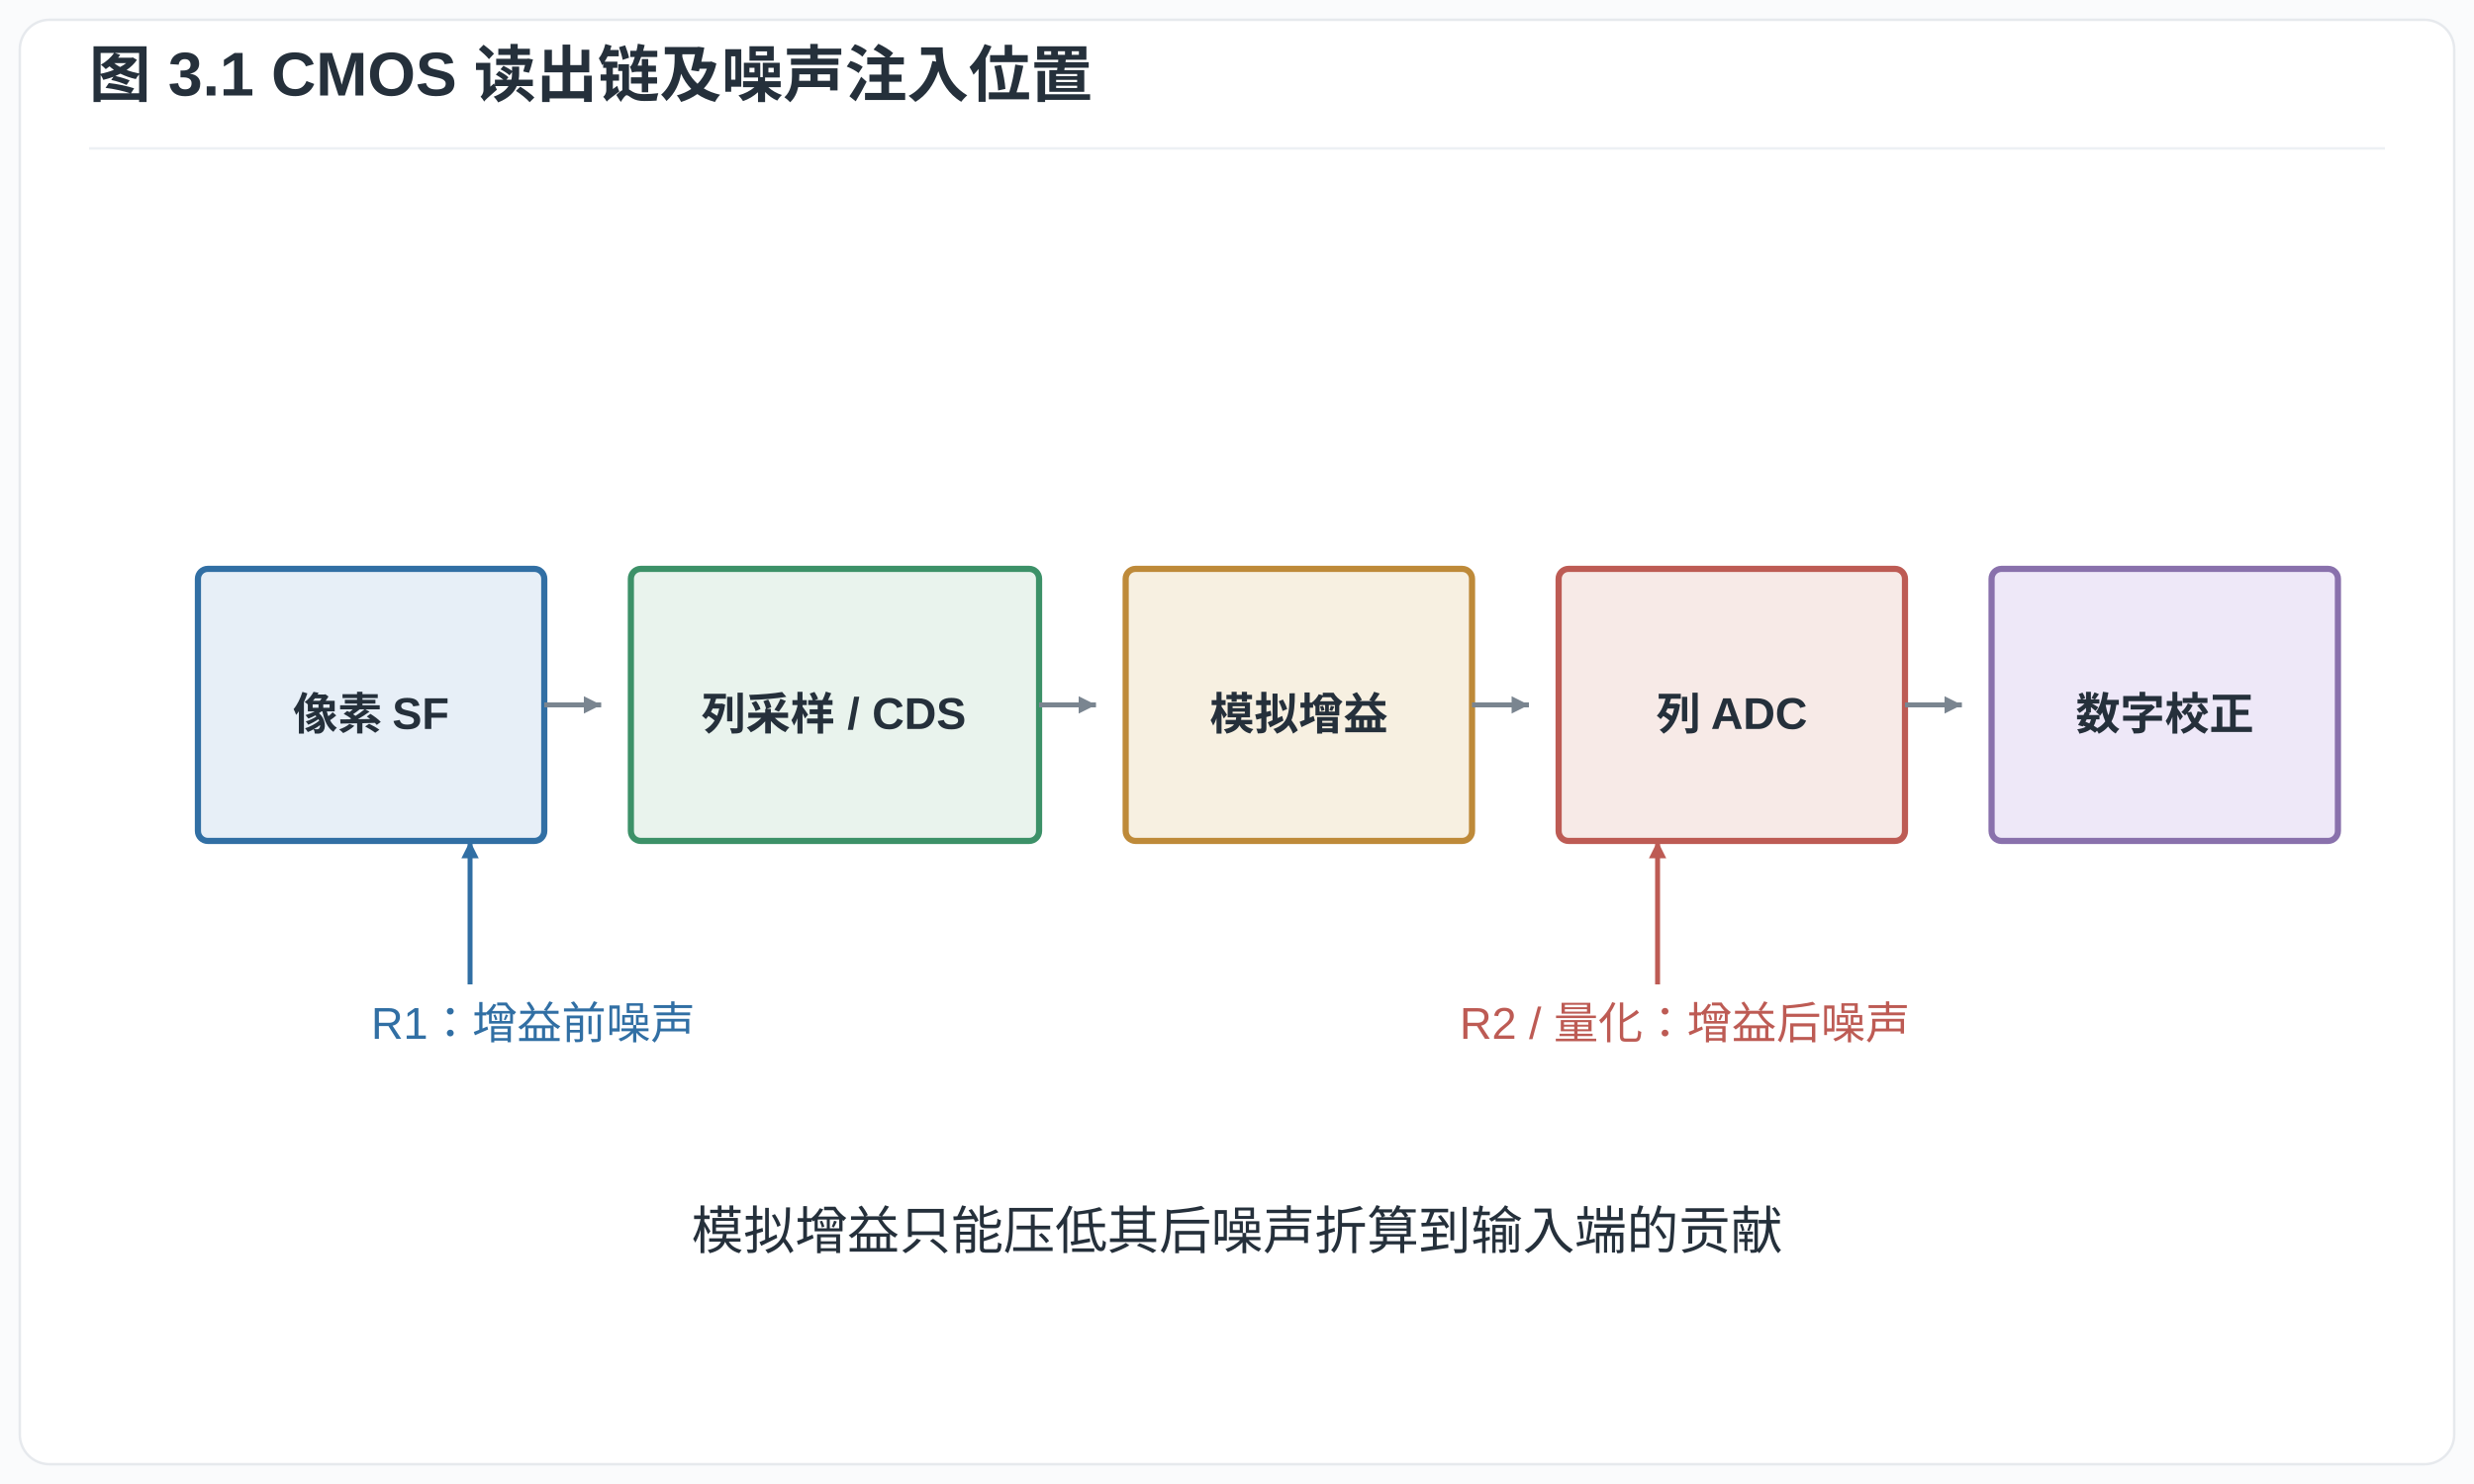
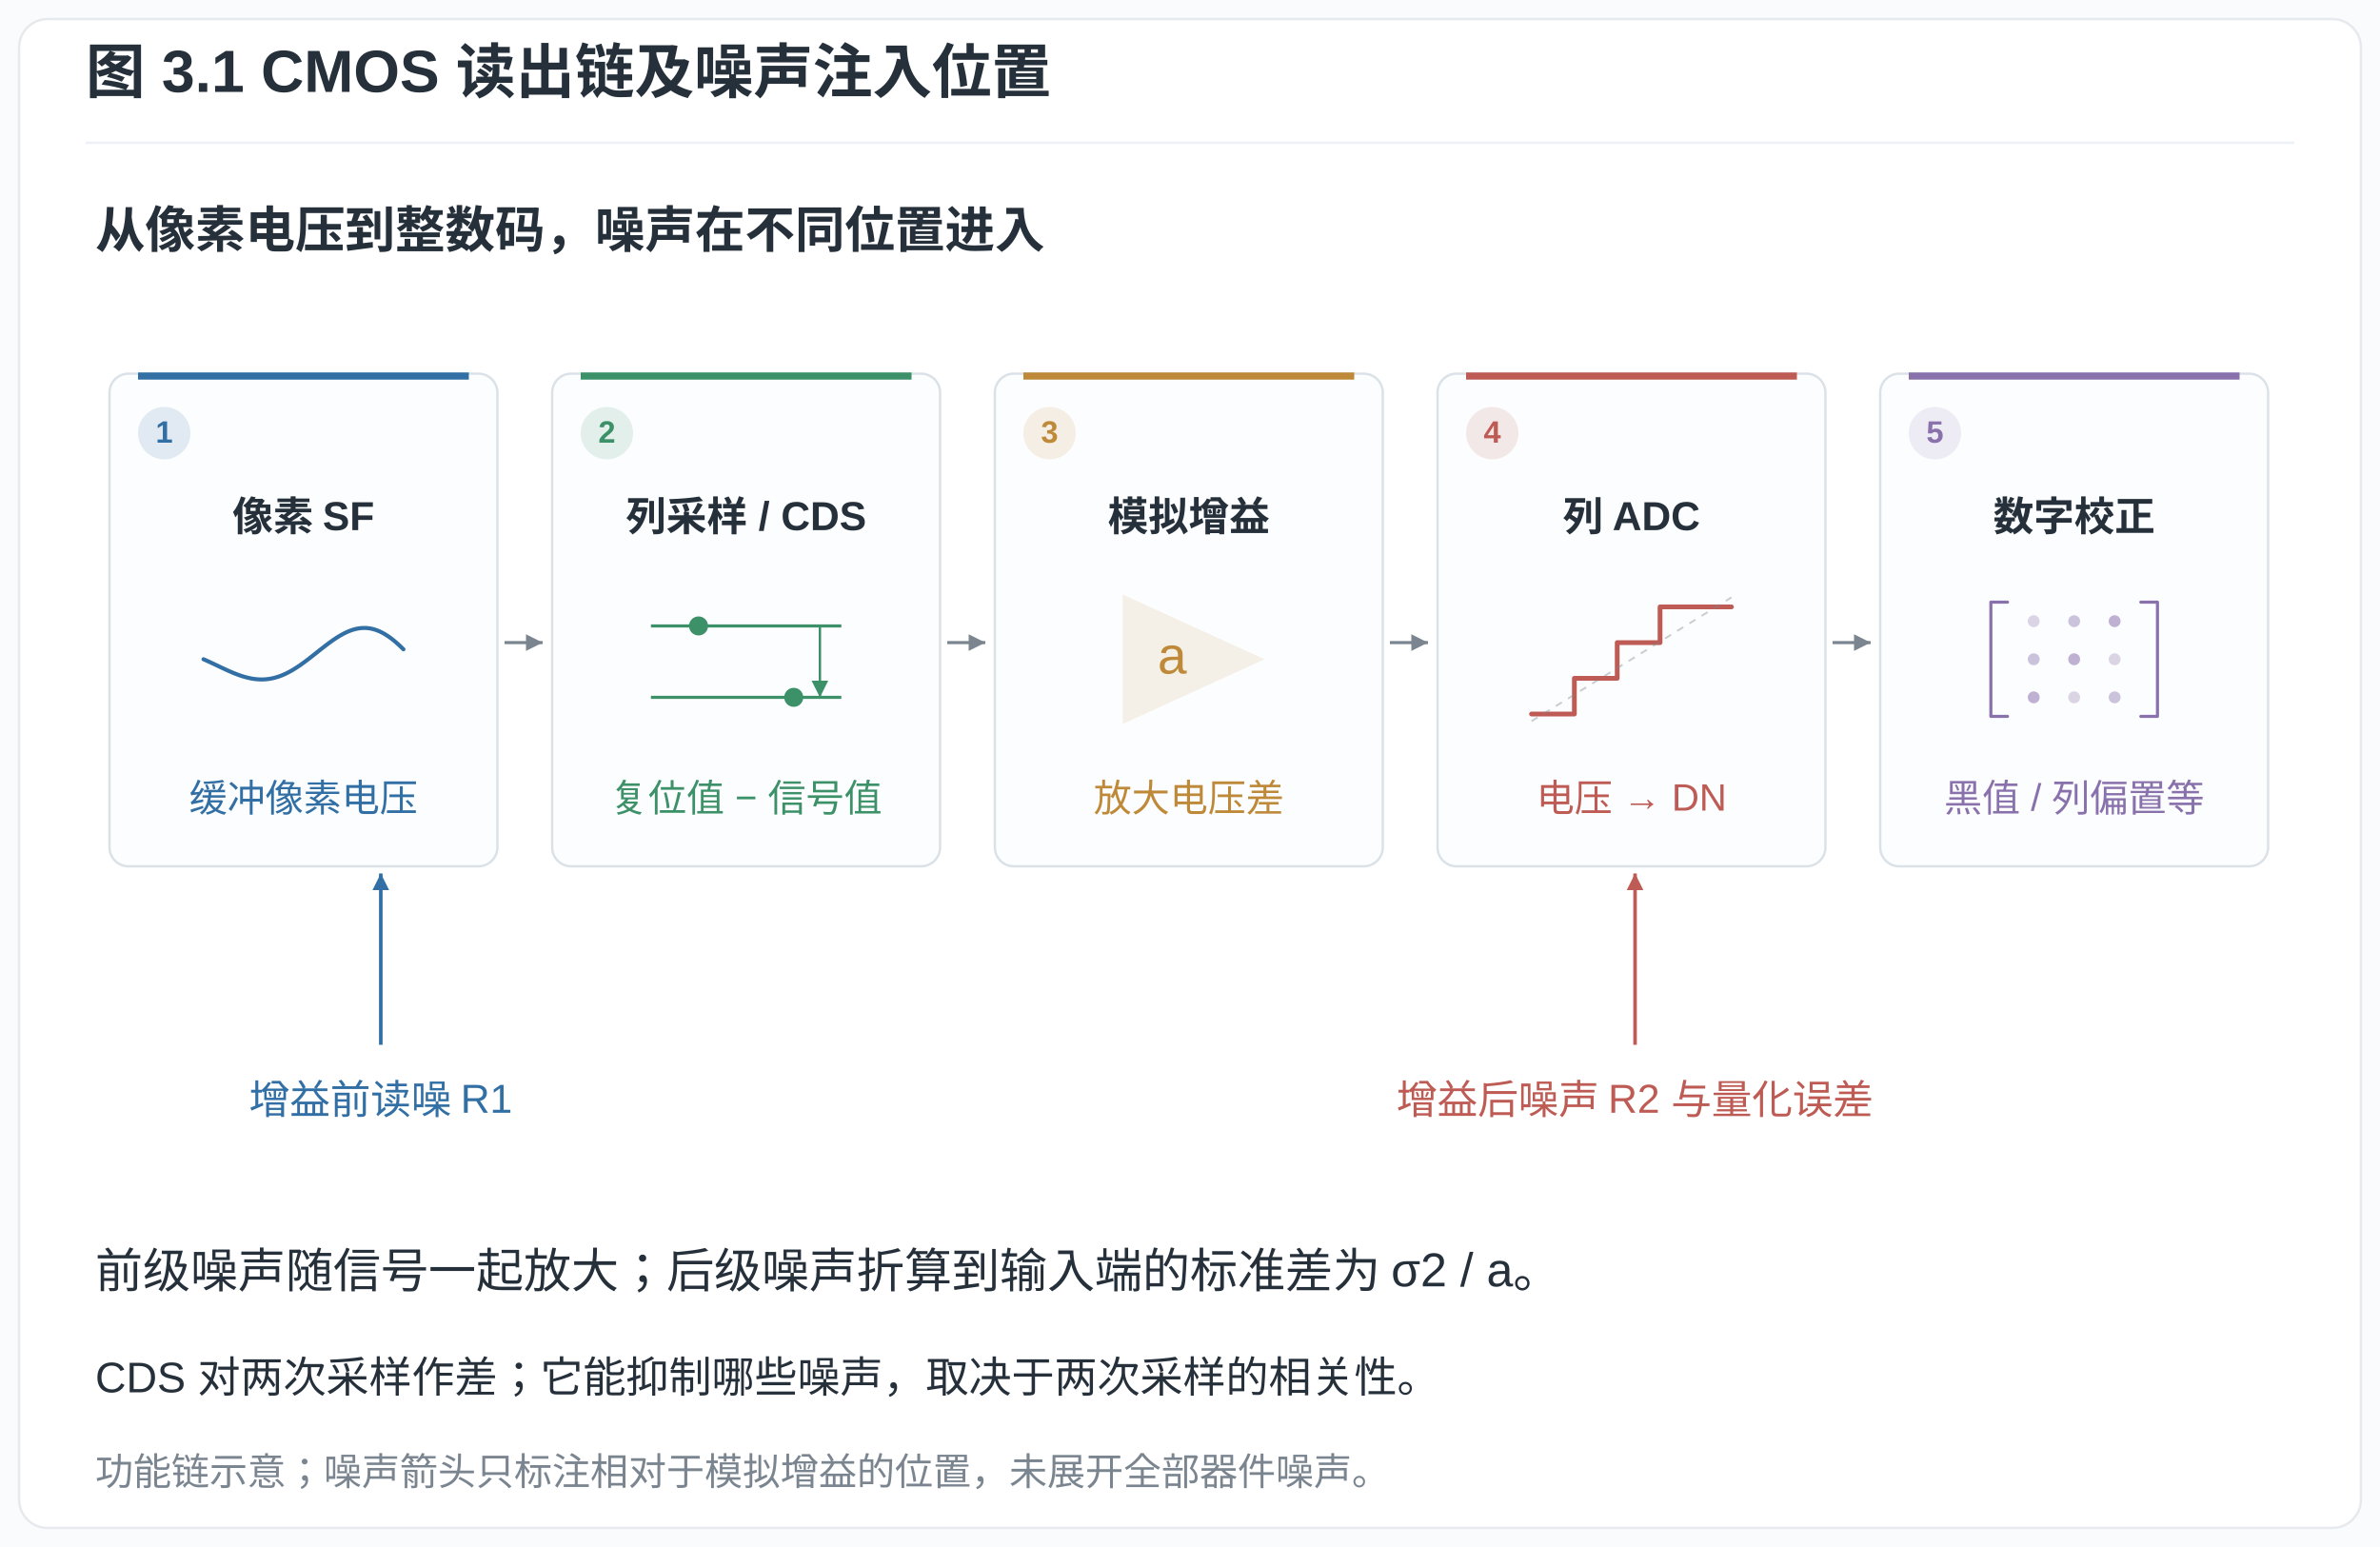
- <svg xmlns="http://www.w3.org/2000/svg" width="1000" height="600" viewBox="0 0 1000 600" role="img" aria-label="图 3.1  CMOS 读出链及噪声注入位置">
+ <svg xmlns="http://www.w3.org/2000/svg" width="1000" height="650" viewBox="0 0 1000 650" role="img" aria-label="图 3.1  CMOS 读出链及噪声注入位置">
  <defs>
    <marker id="arrow" markerWidth="9" markerHeight="9" refX="7" refY="3" orient="auto" markerUnits="strokeWidth">
      <path d="M0,0 L0,6 L8,3 z" fill="context-stroke" />
    </marker>
    <marker id="arrow-open" markerWidth="9" markerHeight="9" refX="7" refY="3" orient="auto" markerUnits="strokeWidth">
      <path d="M0,0 L8,3 L0,6" fill="none" stroke="context-stroke" />
    </marker>
  </defs>
-   <rect width="1000" height="600" fill="#fafbfc" />
-   <rect x="8" y="8" width="984" height="584" rx="12" fill="#fff" stroke="#e6e9ed" />
+   <rect width="1000" height="650" fill="#fafbfc" />
+   <rect x="8" y="8" width="984" height="634" rx="12" fill="#fff" stroke="#e6e9ed" />
  <text x="36.00" y="39.00" fill="#25303b" font-size="25" font-weight="600" text-anchor="start" font-family="Arial, PingFang SC, Hiragino Sans GB, sans-serif">图 3.1  CMOS 读出链及噪声注入位置</text>
  <line x1="36.00" y1="60.00" x2="964.00" y2="60.00" stroke="#edf0f4" stroke-width="1" opacity="1.0" />
-   <rect x="80.00" y="230.00" width="140.00" height="110.00" rx="4" fill="#e7eff7" stroke="#316fa4" stroke-width="2.5" opacity="1.0" />
-   <text x="150.00" y="295.00" fill="#25303b" font-size="18" font-weight="700" text-anchor="middle" font-family="Arial, PingFang SC, Hiragino Sans GB, sans-serif">像素 SF</text>
+   <text x="40.00" y="104.00" fill="#25303b" font-size="21" font-weight="600" text-anchor="start" font-family="Arial, PingFang SC, Hiragino Sans GB, sans-serif">从像素电压到整数码，噪声在不同位置进入</text>
+   <rect x="46.00" y="157.00" width="163.00" height="207.00" rx="8" fill="#fcfdfe" stroke="#dae2e8" stroke-width="1" opacity="1.0" />
+   <line x1="58.00" y1="158.00" x2="197.00" y2="158.00" stroke="#316fa4" stroke-width="3" opacity="1.0" />
+   <circle cx="69.00" cy="182.00" r="11.00" fill="#316fa4" stroke="none" stroke-width="2" opacity="0.13" />
+   <text x="69.00" y="186.00" fill="#316fa4" font-size="13" font-weight="600" text-anchor="middle" font-family="Arial, PingFang SC, Hiragino Sans GB, sans-serif">1</text>
+   <text x="127.50" y="223.00" fill="#25303b" font-size="17" font-weight="600" text-anchor="middle" font-family="Arial, PingFang SC, Hiragino Sans GB, sans-serif">像素 SF</text>
+   <polyline points="85.50,277.00 86.20,277.30 86.90,277.61 87.60,277.93 88.30,278.25 89.00,278.58 89.70,278.91 90.40,279.24 91.10,279.57 91.80,279.90 92.50,280.24 93.20,280.57 93.90,280.90 94.60,281.22 95.30,281.54 96.00,281.86 96.70,282.16 97.40,282.47 98.10,282.76 98.80,283.04 99.50,283.31 100.20,283.57 100.90,283.82 101.60,284.05 102.30,284.27 103.00,284.47 103.70,284.66 104.40,284.83 105.10,284.98 105.80,285.12 106.50,285.23 107.20,285.32 107.90,285.40 108.60,285.45 109.30,285.48 110.00,285.49 110.70,285.47 111.40,285.44 112.10,285.37 112.80,285.29 113.50,285.18 114.20,285.05 114.90,284.90 115.60,284.72 116.30,284.52 117.00,284.29 117.70,284.05 118.40,283.78 119.10,283.48 119.80,283.17 120.50,282.84 121.20,282.48 121.90,282.10 122.60,281.71 123.30,281.30 124.00,280.86 124.70,280.42 125.40,279.95 126.10,279.48 126.80,278.99 127.50,278.48 128.20,277.97 128.90,277.44 129.60,276.91 130.30,276.37 131.00,275.82 131.70,275.27 132.40,274.72 133.10,274.16 133.80,273.61 134.50,273.05 135.20,272.50 135.90,271.96 136.60,271.41 137.30,270.88 138.00,270.36 138.70,269.84 139.40,269.34 140.10,268.85 140.80,268.38 141.50,267.92 142.20,267.48 142.90,267.06 143.60,266.66 144.30,266.28 145.00,265.92 145.70,265.59 146.40,265.29 147.10,265.01 147.80,264.76 148.50,264.54 149.20,264.34 149.90,264.18 150.60,264.05 151.30,263.95 152.00,263.88 152.70,263.85 153.40,263.85 154.10,263.88 154.80,263.95 155.50,264.05 156.20,264.19 156.90,264.36 157.60,264.57 158.30,264.81 159.00,265.08 159.70,265.39 160.40,265.73 161.10,266.10 161.80,266.51 162.50,266.95 163.20,267.41 163.90,267.91 164.60,268.43 165.30,268.99 166.00,269.57 166.70,270.17 167.40,270.80 168.10,271.45 168.80,272.12 169.50,272.81" fill="none" stroke="#316fa4" stroke-width="1.7" stroke-linejoin="round" stroke-linecap="round" opacity="1.0" />
+   <text x="127.50" y="341.00" fill="#316fa4" font-size="16" font-weight="400" text-anchor="middle" font-family="Arial, PingFang SC, Hiragino Sans GB, sans-serif">缓冲像素电压</text>
  <defs>
-     <marker id="arrow-7a8590-2" markerWidth="9" markerHeight="9" refX="8" refY="4.5" orient="auto" markerUnits="userSpaceOnUse">
+     <marker id="arrow-7a8590-1.3" markerWidth="9" markerHeight="9" refX="8" refY="4.5" orient="auto" markerUnits="userSpaceOnUse">
      <path d="M1 1L8 4.5L1 8Z" fill="#7a8590" />
    </marker>
  </defs>
-   <line x1="220.00" y1="285.00" x2="243.00" y2="285.00" stroke="#7a8590" stroke-width="2" opacity="1.0" marker-end="url(#arrow-7a8590-2)" />
-   <rect x="255.00" y="230.00" width="165.00" height="110.00" rx="4" fill="#e9f3ed" stroke="#3c9168" stroke-width="2.5" opacity="1.0" />
-   <text x="337.00" y="295.00" fill="#25303b" font-size="18" font-weight="700" text-anchor="middle" font-family="Arial, PingFang SC, Hiragino Sans GB, sans-serif">列采样 / CDS</text>
-   <line x1="420.00" y1="285.00" x2="443.00" y2="285.00" stroke="#7a8590" stroke-width="2" opacity="1.0" marker-end="url(#arrow-7a8590-2)" />
-   <rect x="455.00" y="230.00" width="140.00" height="110.00" rx="4" fill="#f7f0e1" stroke="#be8a39" stroke-width="2.5" opacity="1.0" />
-   <text x="525.00" y="295.00" fill="#25303b" font-size="18" font-weight="700" text-anchor="middle" font-family="Arial, PingFang SC, Hiragino Sans GB, sans-serif">模拟增益</text>
-   <line x1="595.00" y1="285.00" x2="618.00" y2="285.00" stroke="#7a8590" stroke-width="2" opacity="1.0" marker-end="url(#arrow-7a8590-2)" />
-   <rect x="630.00" y="230.00" width="140.00" height="110.00" rx="4" fill="#f7eae7" stroke="#bd5b54" stroke-width="2.5" opacity="1.0" />
-   <text x="700.00" y="295.00" fill="#25303b" font-size="18" font-weight="700" text-anchor="middle" font-family="Arial, PingFang SC, Hiragino Sans GB, sans-serif">列 ADC</text>
-   <line x1="770.00" y1="285.00" x2="793.00" y2="285.00" stroke="#7a8590" stroke-width="2" opacity="1.0" marker-end="url(#arrow-7a8590-2)" />
-   <rect x="805.00" y="230.00" width="140.00" height="110.00" rx="4" fill="#eee8f8" stroke="#8971ac" stroke-width="2.5" opacity="1.0" />
-   <text x="875.00" y="295.00" fill="#25303b" font-size="18" font-weight="700" text-anchor="middle" font-family="Arial, PingFang SC, Hiragino Sans GB, sans-serif">数字校正</text>
-   <text x="150.00" y="420.00" fill="#316fa4" font-size="18" font-weight="400" text-anchor="start" font-family="Arial, PingFang SC, Hiragino Sans GB, sans-serif">R1：增益前噪声</text>
+   <line x1="212.00" y1="270.00" x2="228.00" y2="270.00" stroke="#7a8590" stroke-width="1.3" opacity="1.0" marker-end="url(#arrow-7a8590-1.3)" />
+   <rect x="232.00" y="157.00" width="163.00" height="207.00" rx="8" fill="#fcfdfe" stroke="#dae2e8" stroke-width="1" opacity="1.0" />
+   <line x1="244.00" y1="158.00" x2="383.00" y2="158.00" stroke="#3c9168" stroke-width="3" opacity="1.0" />
+   <circle cx="255.00" cy="182.00" r="11.00" fill="#3c9168" stroke="none" stroke-width="2" opacity="0.13" />
+   <text x="255.00" y="186.00" fill="#3c9168" font-size="13" font-weight="600" text-anchor="middle" font-family="Arial, PingFang SC, Hiragino Sans GB, sans-serif">2</text>
+   <text x="313.50" y="223.00" fill="#25303b" font-size="17" font-weight="600" text-anchor="middle" font-family="Arial, PingFang SC, Hiragino Sans GB, sans-serif">列采样 / CDS</text>
+   <line x1="273.50" y1="263.00" x2="353.50" y2="263.00" stroke="#3c9168" stroke-width="1.3" opacity="1.0" />
+   <line x1="273.50" y1="293.00" x2="353.50" y2="293.00" stroke="#3c9168" stroke-width="1.3" opacity="1.0" />
+   <circle cx="293.50" cy="263.00" r="4.00" fill="#3c9168" stroke="none" stroke-width="2" opacity="1.0" />
+   <circle cx="333.50" cy="293.00" r="4.00" fill="#3c9168" stroke="none" stroke-width="2" opacity="1.0" />
  <defs>
-     <marker id="arrow-316fa4-2" markerWidth="9" markerHeight="9" refX="8" refY="4.5" orient="auto" markerUnits="userSpaceOnUse">
+     <marker id="arrow-3c9168-1" markerWidth="9" markerHeight="9" refX="8" refY="4.5" orient="auto" markerUnits="userSpaceOnUse">
+       <path d="M1 1L8 4.5L1 8Z" fill="#3c9168" />
+     </marker>
+   </defs>
+   <line x1="344.50" y1="263.00" x2="344.50" y2="293.00" stroke="#3c9168" stroke-width="1" opacity="1.0" marker-end="url(#arrow-3c9168-1)" />
+   <text x="313.50" y="341.00" fill="#3c9168" font-size="16" font-weight="400" text-anchor="middle" font-family="Arial, PingFang SC, Hiragino Sans GB, sans-serif">复位值 − 信号值</text>
+   <line x1="398.00" y1="270.00" x2="414.00" y2="270.00" stroke="#7a8590" stroke-width="1.3" opacity="1.0" marker-end="url(#arrow-7a8590-1.3)" />
+   <rect x="418.00" y="157.00" width="163.00" height="207.00" rx="8" fill="#fcfdfe" stroke="#dae2e8" stroke-width="1" opacity="1.0" />
+   <line x1="430.00" y1="158.00" x2="569.00" y2="158.00" stroke="#be8a39" stroke-width="3" opacity="1.0" />
+   <circle cx="441.00" cy="182.00" r="11.00" fill="#be8a39" stroke="none" stroke-width="2" opacity="0.13" />
+   <text x="441.00" y="186.00" fill="#be8a39" font-size="13" font-weight="600" text-anchor="middle" font-family="Arial, PingFang SC, Hiragino Sans GB, sans-serif">3</text>
+   <text x="499.50" y="223.00" fill="#25303b" font-size="17" font-weight="600" text-anchor="middle" font-family="Arial, PingFang SC, Hiragino Sans GB, sans-serif">模拟增益</text>
+   <polygon points="472.50,251.00 472.50,303.00 529.50,277.00" fill="#be8a39" stroke="#be8a39" stroke-width="1.5" opacity="0.12" />
+   <text x="492.50" y="283.00" fill="#be8a39" font-size="22" font-weight="400" text-anchor="middle" font-family="Arial, PingFang SC, Hiragino Sans GB, sans-serif">a</text>
+   <text x="499.50" y="341.00" fill="#be8a39" font-size="16" font-weight="400" text-anchor="middle" font-family="Arial, PingFang SC, Hiragino Sans GB, sans-serif">放大电压差</text>
+   <line x1="584.00" y1="270.00" x2="600.00" y2="270.00" stroke="#7a8590" stroke-width="1.3" opacity="1.0" marker-end="url(#arrow-7a8590-1.3)" />
+   <rect x="604.00" y="157.00" width="163.00" height="207.00" rx="8" fill="#fcfdfe" stroke="#dae2e8" stroke-width="1" opacity="1.0" />
+   <line x1="616.00" y1="158.00" x2="755.00" y2="158.00" stroke="#bd5b54" stroke-width="3" opacity="1.0" />
+   <circle cx="627.00" cy="182.00" r="11.00" fill="#bd5b54" stroke="none" stroke-width="2" opacity="0.13" />
+   <text x="627.00" y="186.00" fill="#bd5b54" font-size="13" font-weight="600" text-anchor="middle" font-family="Arial, PingFang SC, Hiragino Sans GB, sans-serif">4</text>
+   <text x="685.50" y="223.00" fill="#25303b" font-size="17" font-weight="600" text-anchor="middle" font-family="Arial, PingFang SC, Hiragino Sans GB, sans-serif">列 ADC</text>
+   <polyline points="643.50,300.00 661.50,300.00 661.50,285.00 679.50,285.00 679.50,270.00 697.50,270.00 697.50,255.00 727.50,255.00" fill="none" stroke="#bd5b54" stroke-width="2" stroke-linejoin="round" stroke-linecap="round" opacity="1.0" />
+   <line x1="643.50" y1="303.00" x2="727.50" y2="251.00" stroke="#7a8590" stroke-width="0.8" opacity="0.4" stroke-dasharray="3 3" />
+   <text x="685.50" y="341.00" fill="#bd5b54" font-size="16" font-weight="400" text-anchor="middle" font-family="Arial, PingFang SC, Hiragino Sans GB, sans-serif">电压 → DN</text>
+   <line x1="770.00" y1="270.00" x2="786.00" y2="270.00" stroke="#7a8590" stroke-width="1.3" opacity="1.0" marker-end="url(#arrow-7a8590-1.3)" />
+   <rect x="790.00" y="157.00" width="163.00" height="207.00" rx="8" fill="#fcfdfe" stroke="#dae2e8" stroke-width="1" opacity="1.0" />
+   <line x1="802.00" y1="158.00" x2="941.00" y2="158.00" stroke="#8971ac" stroke-width="3" opacity="1.0" />
+   <circle cx="813.00" cy="182.00" r="11.00" fill="#8971ac" stroke="none" stroke-width="2" opacity="0.13" />
+   <text x="813.00" y="186.00" fill="#8971ac" font-size="13" font-weight="600" text-anchor="middle" font-family="Arial, PingFang SC, Hiragino Sans GB, sans-serif">5</text>
+   <text x="871.50" y="223.00" fill="#25303b" font-size="17" font-weight="600" text-anchor="middle" font-family="Arial, PingFang SC, Hiragino Sans GB, sans-serif">数字校正</text>
+   <polyline points="843.50,253.00 836.50,253.00 836.50,301.00 843.50,301.00" fill="none" stroke="#8971ac" stroke-width="1.3" stroke-linejoin="round" stroke-linecap="round" opacity="1.0" />
+   <polyline points="899.50,253.00 906.50,253.00 906.50,301.00 899.50,301.00" fill="none" stroke="#8971ac" stroke-width="1.3" stroke-linejoin="round" stroke-linecap="round" opacity="1.0" />
+   <circle cx="854.50" cy="261.00" r="2.50" fill="#8971ac" stroke="none" stroke-width="2" opacity="0.3" />
+   <circle cx="871.50" cy="261.00" r="2.50" fill="#8971ac" stroke="none" stroke-width="2" opacity="0.42" />
+   <circle cx="888.50" cy="261.00" r="2.50" fill="#8971ac" stroke="none" stroke-width="2" opacity="0.54" />
+   <circle cx="854.50" cy="277.00" r="2.50" fill="#8971ac" stroke="none" stroke-width="2" opacity="0.42" />
+   <circle cx="871.50" cy="277.00" r="2.50" fill="#8971ac" stroke="none" stroke-width="2" opacity="0.54" />
+   <circle cx="888.50" cy="277.00" r="2.50" fill="#8971ac" stroke="none" stroke-width="2" opacity="0.3" />
+   <circle cx="854.50" cy="293.00" r="2.50" fill="#8971ac" stroke="none" stroke-width="2" opacity="0.54" />
+   <circle cx="871.50" cy="293.00" r="2.50" fill="#8971ac" stroke="none" stroke-width="2" opacity="0.3" />
+   <circle cx="888.50" cy="293.00" r="2.50" fill="#8971ac" stroke="none" stroke-width="2" opacity="0.42" />
+   <text x="871.50" y="341.00" fill="#8971ac" font-size="16" font-weight="400" text-anchor="middle" font-family="Arial, PingFang SC, Hiragino Sans GB, sans-serif">黑值 / 列偏置等</text>
+   <defs>
+     <marker id="arrow-316fa4-1.5" markerWidth="9" markerHeight="9" refX="8" refY="4.5" orient="auto" markerUnits="userSpaceOnUse">
      <path d="M1 1L8 4.5L1 8Z" fill="#316fa4" />
    </marker>
  </defs>
-   <line x1="190.00" y1="398.00" x2="190.00" y2="340.00" stroke="#316fa4" stroke-width="2" opacity="1.0" marker-end="url(#arrow-316fa4-2)" />
-   <text x="590.00" y="420.00" fill="#bd5b54" font-size="18" font-weight="400" text-anchor="start" font-family="Arial, PingFang SC, Hiragino Sans GB, sans-serif">R2 / 量化：增益后噪声</text>
+   <line x1="160.00" y1="439.00" x2="160.00" y2="367.00" stroke="#316fa4" stroke-width="1.5" opacity="1.0" marker-end="url(#arrow-316fa4-1.5)" />
+   <text x="160.00" y="468.00" fill="#316fa4" font-size="17" font-weight="400" text-anchor="middle" font-family="Arial, PingFang SC, Hiragino Sans GB, sans-serif">增益前读噪 R1</text>
  <defs>
-     <marker id="arrow-bd5b54-2" markerWidth="9" markerHeight="9" refX="8" refY="4.5" orient="auto" markerUnits="userSpaceOnUse">
+     <marker id="arrow-bd5b54-1.5" markerWidth="9" markerHeight="9" refX="8" refY="4.5" orient="auto" markerUnits="userSpaceOnUse">
      <path d="M1 1L8 4.5L1 8Z" fill="#bd5b54" />
    </marker>
  </defs>
-   <line x1="670.00" y1="398.00" x2="670.00" y2="340.00" stroke="#bd5b54" stroke-width="2" opacity="1.0" marker-end="url(#arrow-bd5b54-2)" />
-   <text x="500.00" y="505.00" fill="#25303b" font-size="21" font-weight="400" text-anchor="middle" font-family="Arial, PingFang SC, Hiragino Sans GB, sans-serif">模拟增益只能压低其后噪声折算到输入端的贡献</text>
+   <line x1="687.00" y1="439.00" x2="687.00" y2="367.00" stroke="#bd5b54" stroke-width="1.5" opacity="1.0" marker-end="url(#arrow-bd5b54-1.5)" />
+   <text x="687.00" y="468.00" fill="#bd5b54" font-size="17" font-weight="400" text-anchor="middle" font-family="Arial, PingFang SC, Hiragino Sans GB, sans-serif">增益后噪声 R2 与量化误差</text>
+   <text x="40.00" y="541.00" fill="#25303b" font-size="20" font-weight="400" text-anchor="start" font-family="Arial, PingFang SC, Hiragino Sans GB, sans-serif">前级噪声随信号一起放大；后级噪声折算到输入端的标准差为 σ2 / a。</text>
+   <text x="40.00" y="585.00" fill="#25303b" font-size="18" font-weight="400" text-anchor="start" font-family="Arial, PingFang SC, Hiragino Sans GB, sans-serif">CDS 对两次采样作差；它能抑制哪些噪声，取决于两次采样的相关性。</text>
+   <text x="40.00" y="624.00" fill="#7a8590" font-size="16" font-weight="400" text-anchor="start" font-family="Arial, PingFang SC, Hiragino Sans GB, sans-serif">功能链示意；噪声箭头只标注相对于模拟增益的位置，未展开全部器件噪声。</text>
</svg>
